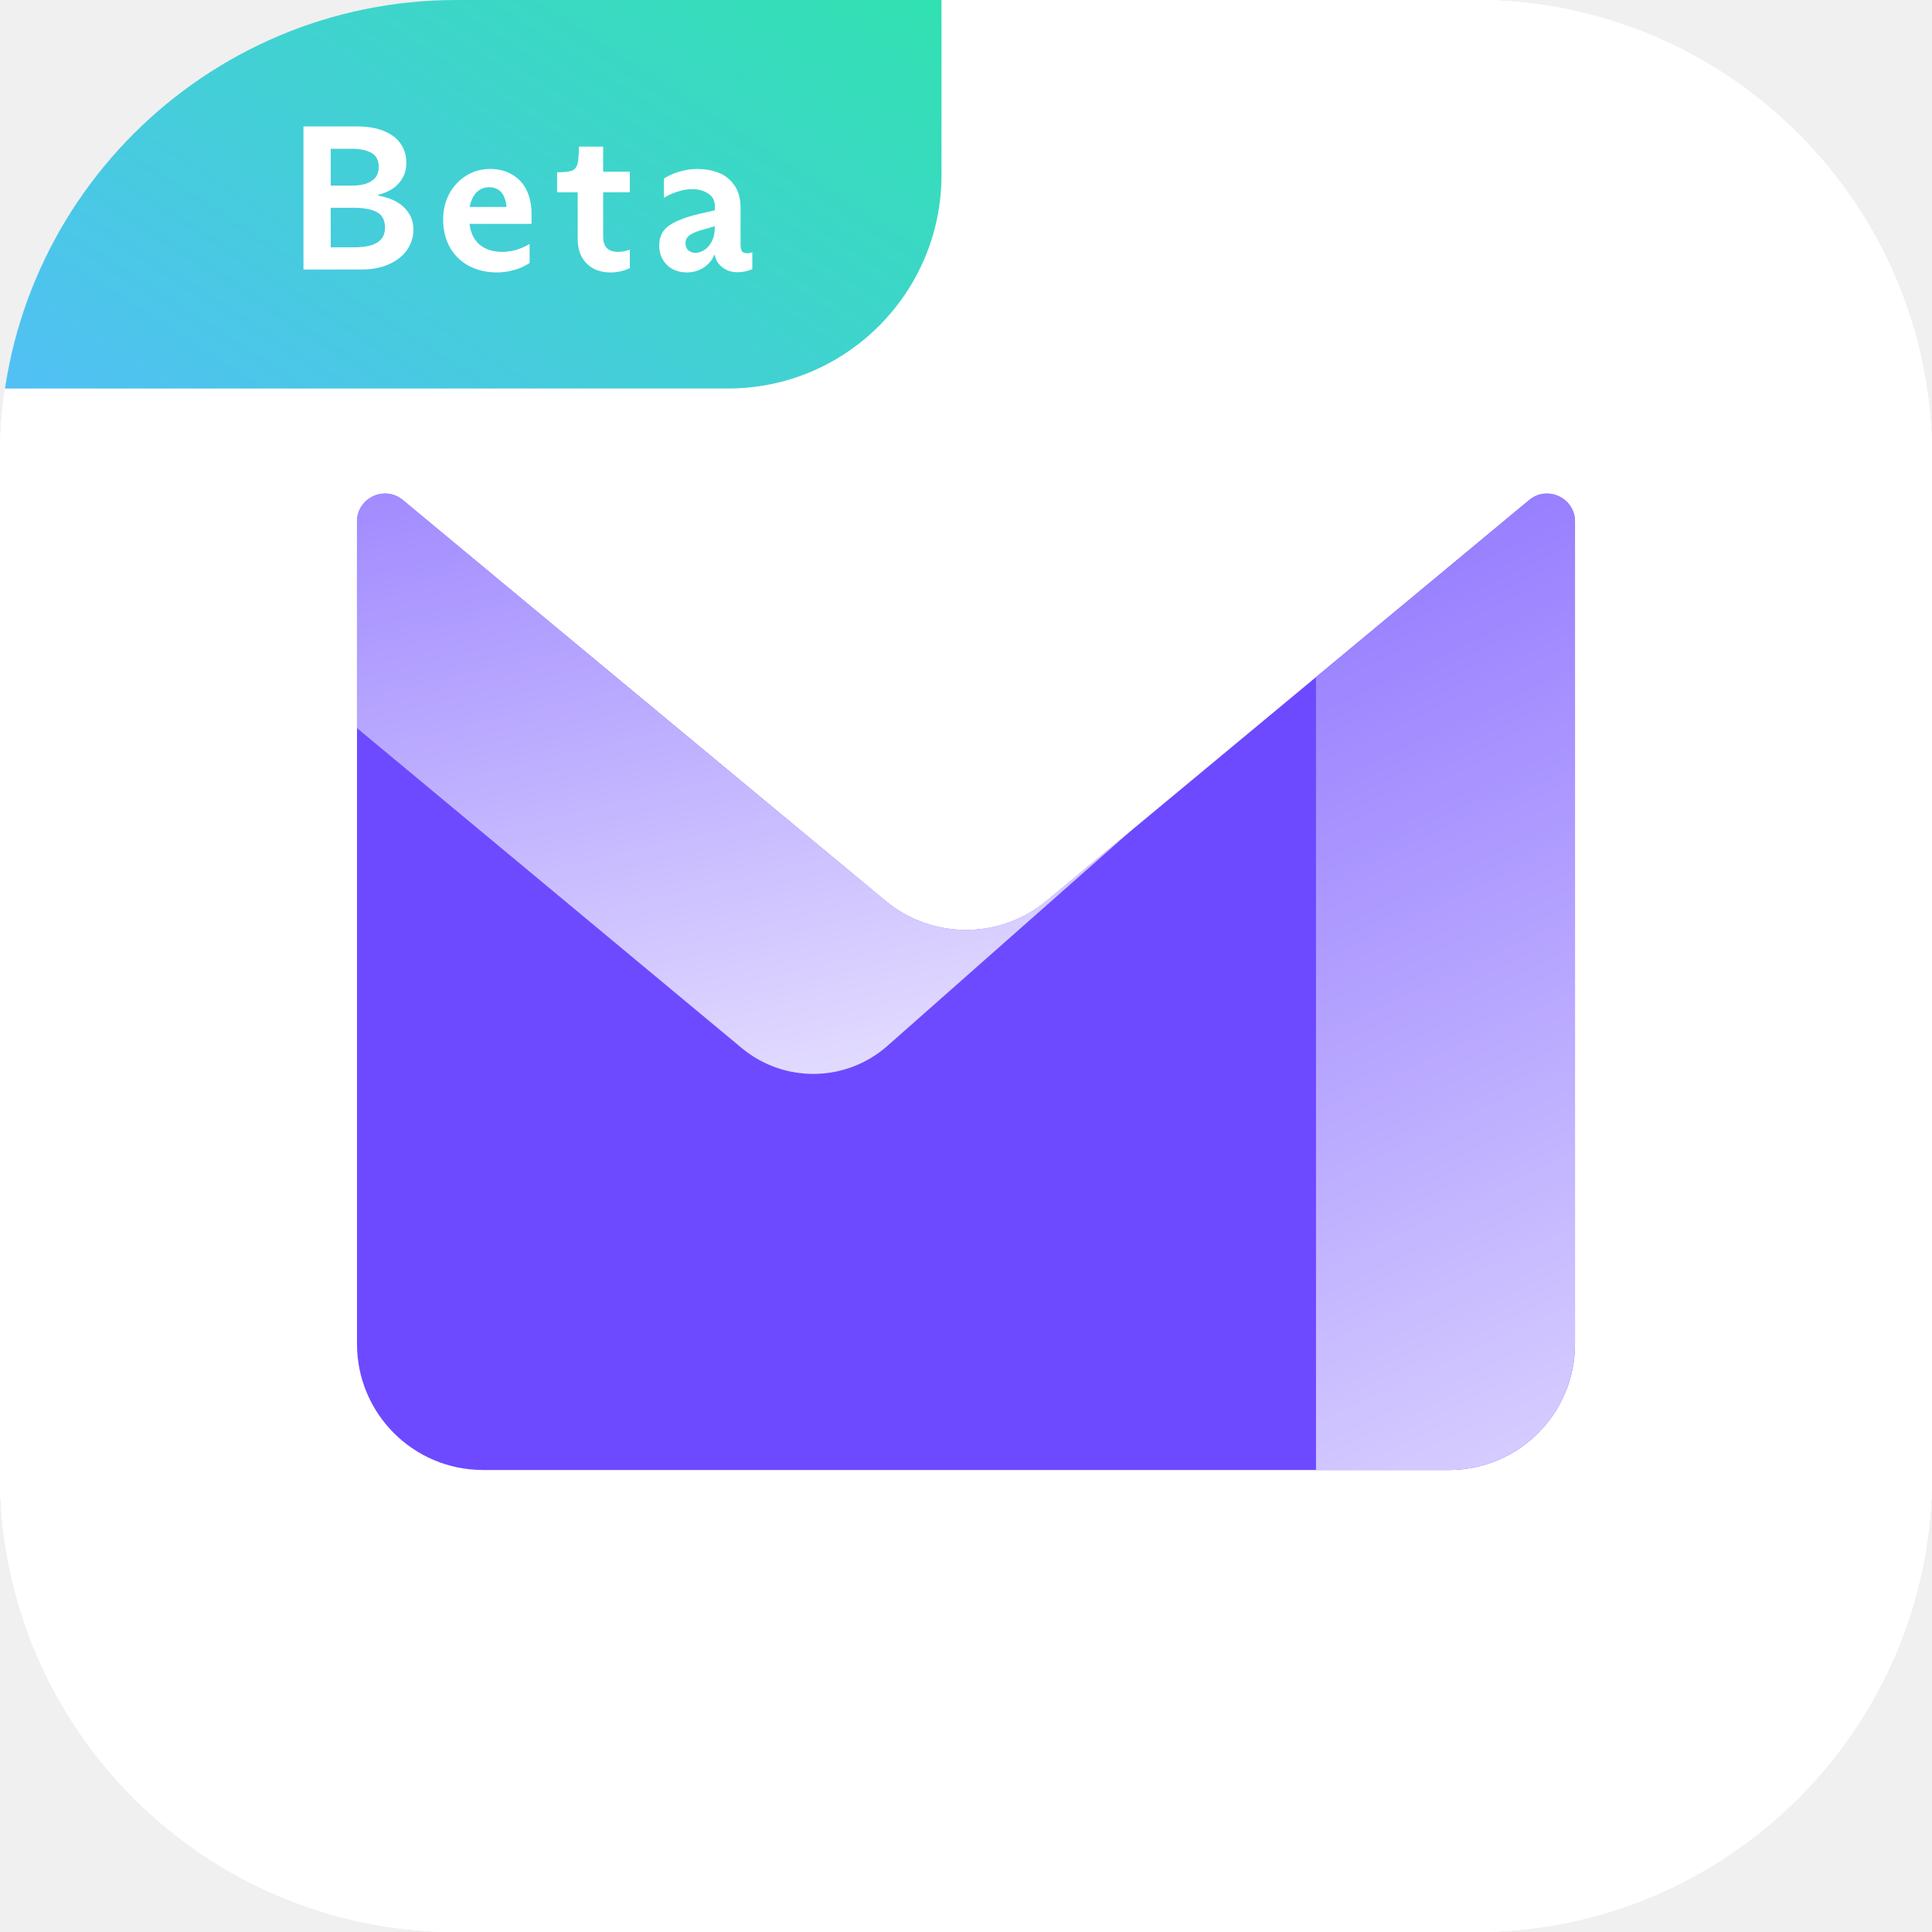
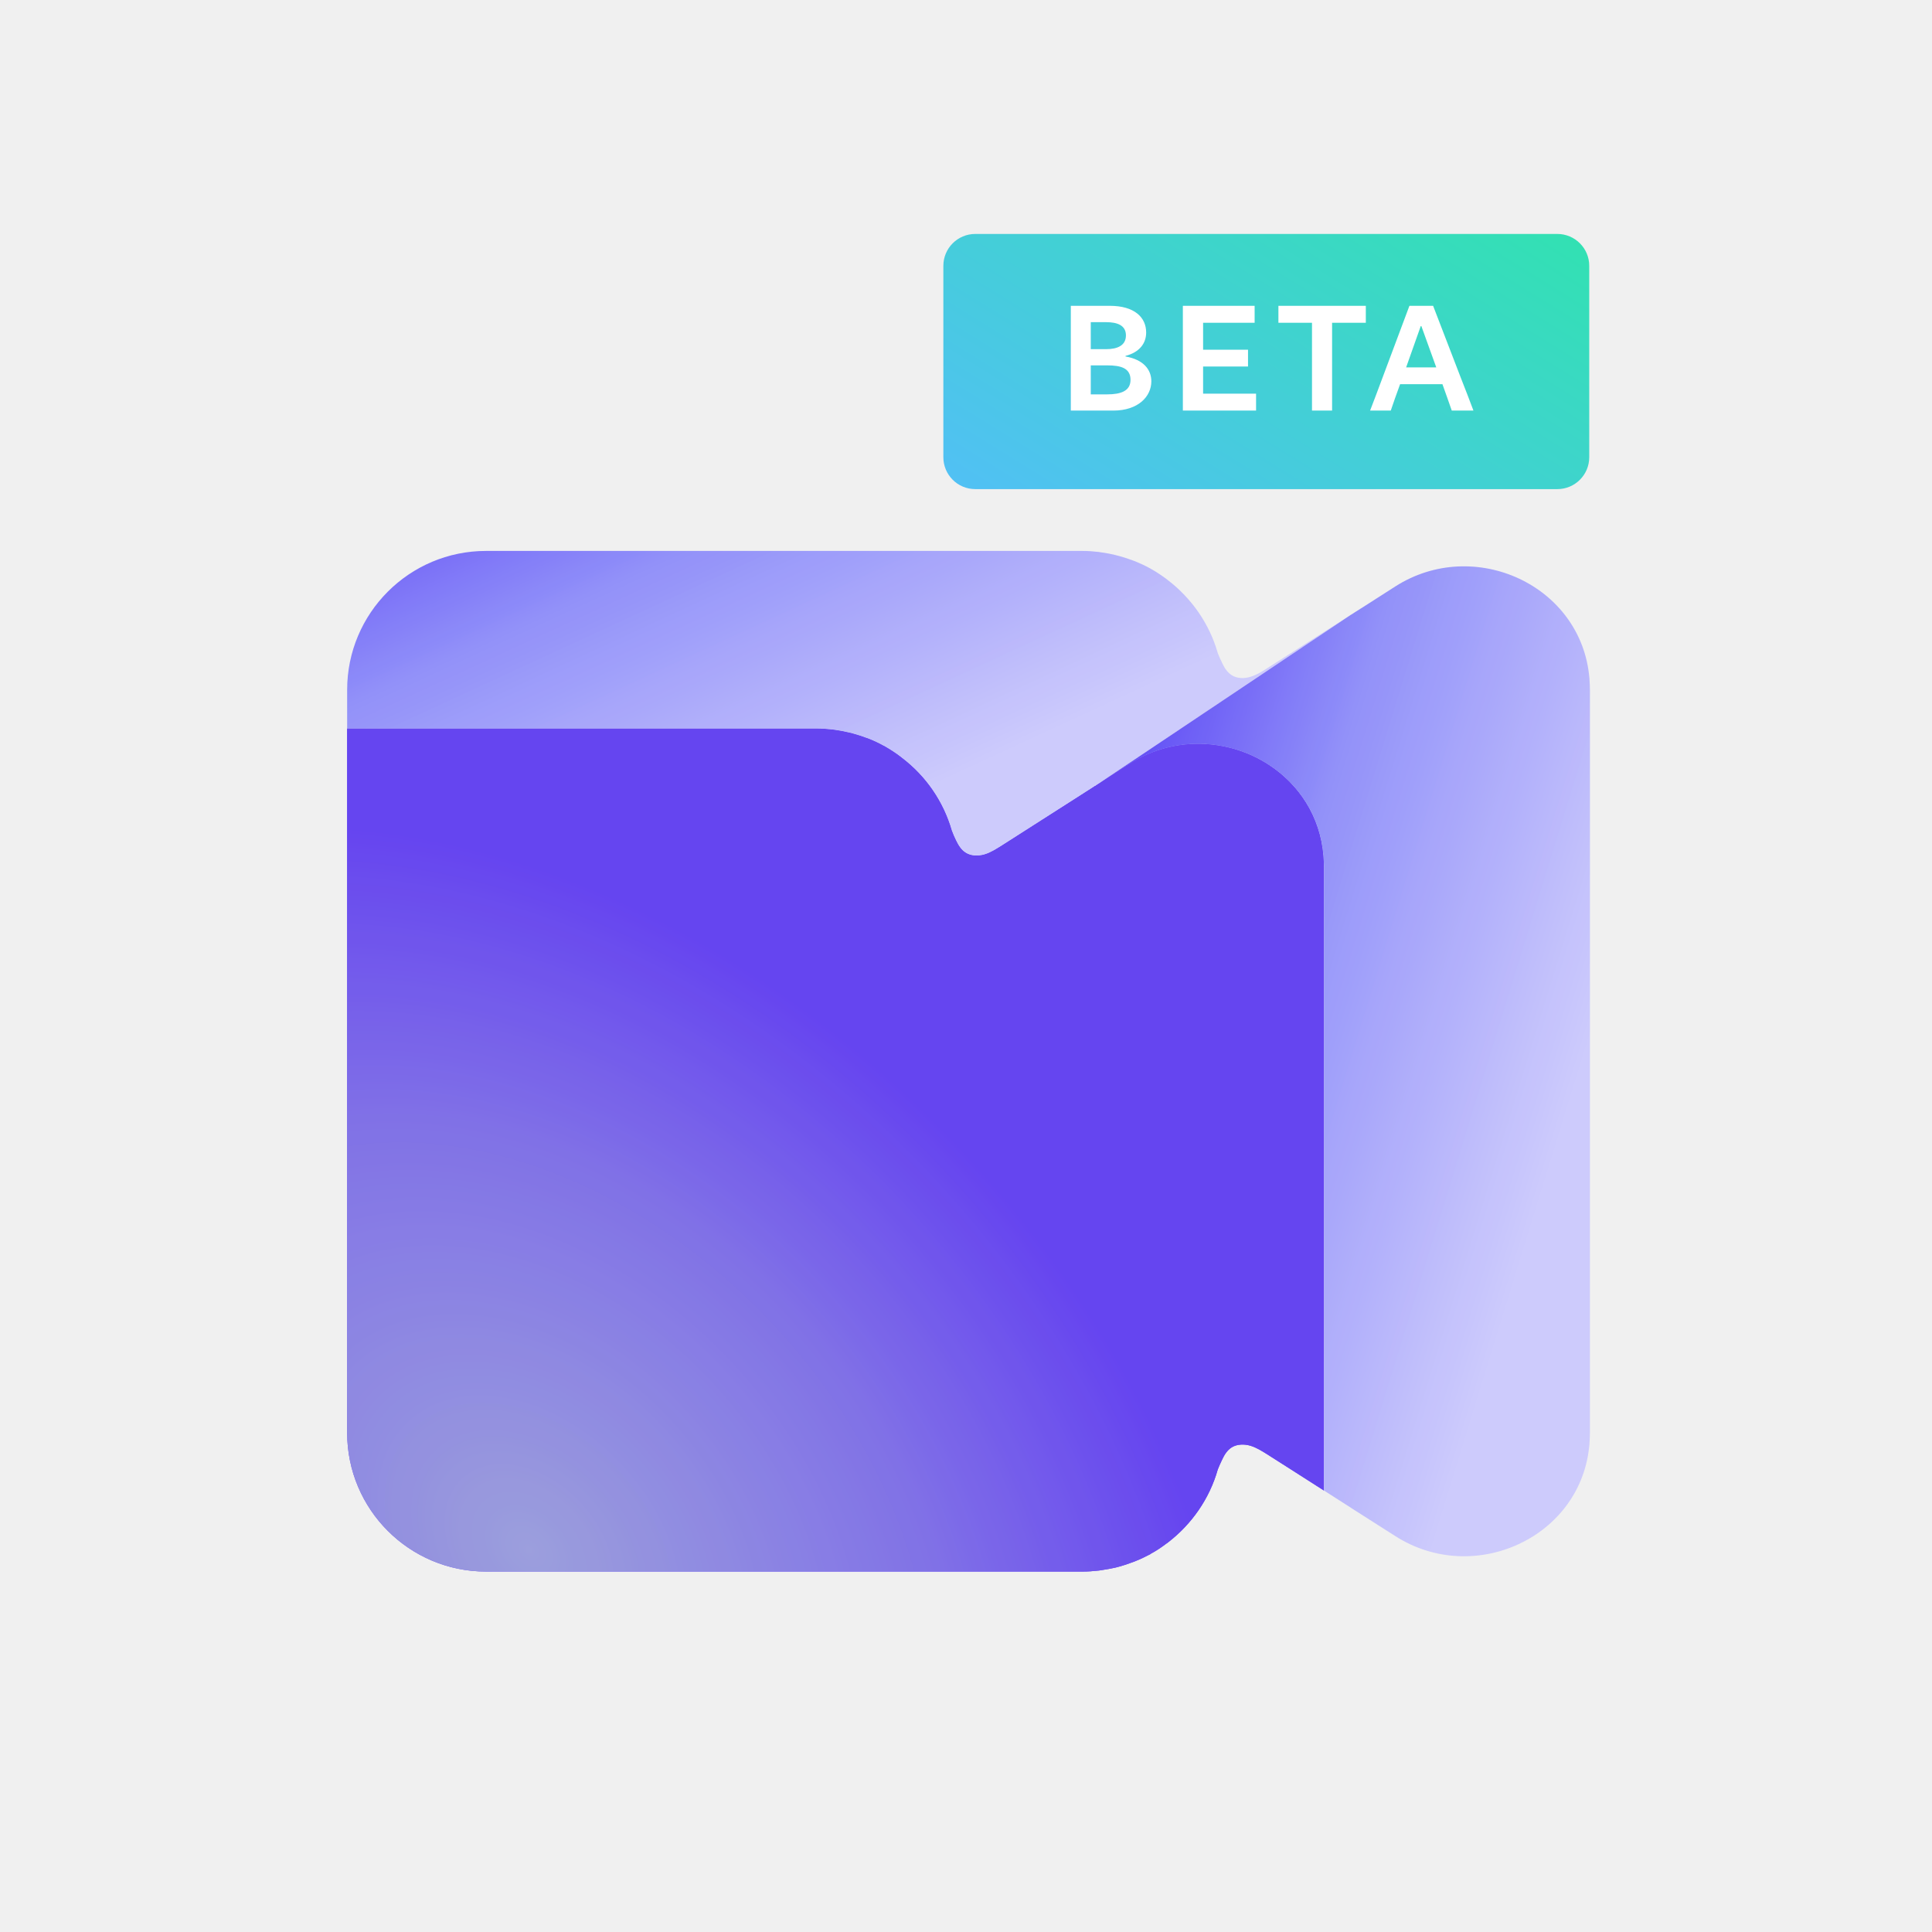
- <svg xmlns="http://www.w3.org/2000/svg" width="512" height="512" viewBox="0 0 512 512" fill="none">
-   <g clip-path="url(#clip0_2584_884)">
-     <rect width="512" height="512" rx="121" fill="white" />
-     <rect width="512" height="512" fill="#F5F5F5" />
-     <rect width="512" height="512" fill="white" />
-     <path d="M0 120.58C0 53.985 53.985 0 120.58 0H391.42C458.015 0 512 53.985 512 120.58V391.42C512 458.015 458.015 512 391.42 512H120.58C53.985 512 0 458.015 0 391.42V120.58Z" fill="white" />
-     <path fill-rule="evenodd" clip-rule="evenodd" d="M229.38 380.398C240.218 400.033 268.049 401.096 280.353 382.346L395.084 207.504C407.251 188.963 395.61 164.104 373.577 161.577L148.071 135.719C124.029 132.962 106.911 158.511 118.605 179.698L229.38 380.398Z" fill="url(#paint0_linear_2584_884)" />
-     <path fill-rule="evenodd" clip-rule="evenodd" d="M229.38 380.398C240.218 400.033 268.049 401.096 280.353 382.346L395.084 207.504C407.251 188.963 395.61 164.104 373.577 161.577L148.071 135.719C124.029 132.962 106.911 158.511 118.605 179.698L229.38 380.398Z" fill="url(#paint1_linear_2584_884)" />
-     <path fill-rule="evenodd" clip-rule="evenodd" d="M246.024 346.78L235.841 362.085C231.716 368.287 222.484 367.905 218.885 361.384L229.38 380.399C231.252 383.79 233.63 386.627 236.347 388.903L236.348 388.902C249.367 399.808 270.174 397.857 280.354 382.344L395.084 207.503C407.251 188.962 395.61 164.103 373.577 161.577L148.071 135.718C124.029 132.961 106.911 158.51 118.605 179.697L119.495 181.309L311.439 203.518C323.674 204.934 330.128 218.743 323.366 229.038L246.024 346.78Z" fill="url(#paint2_linear_2584_884)" />
-     <path fill-rule="evenodd" clip-rule="evenodd" d="M306.551 0H77.913H0.928V102.957H249.971C281.219 102.957 306.551 77.625 306.551 46.377V0Z" fill="url(#paint3_linear_2584_884)" />
-     <path d="M80.214 46.256C80.214 44.317 80.214 42.395 80.214 40.491C80.214 38.586 80.214 36.785 80.214 35.089H92.732C96.68 35.089 100.108 35.833 103.016 37.322C105.96 38.811 108.211 40.924 109.769 43.659C111.362 46.395 112.158 49.563 112.158 53.165C112.158 56.8 111.362 59.986 109.769 62.722C108.211 65.423 105.96 67.518 103.016 69.007C100.108 70.461 96.68 71.189 92.732 71.189H80.214C80.214 69.492 80.214 67.691 80.214 65.787C80.214 63.882 80.214 61.96 80.214 60.021V46.256ZM91.226 65.579C93.961 65.579 96.316 65.198 98.29 64.436C100.298 63.674 101.874 62.393 103.016 60.592C104.194 58.757 104.782 56.281 104.782 53.165C104.782 50.083 104.194 47.624 103.016 45.789C101.874 43.919 100.298 42.603 98.29 41.841C96.316 41.079 93.961 40.699 91.226 40.699H87.174V65.579H91.226Z" fill="white" />
-     <path d="M133.734 71.916C131.102 71.916 128.747 71.379 126.67 70.305C124.626 69.197 123.016 67.639 121.839 65.631C120.696 63.588 120.125 61.216 120.125 58.515C120.125 56.16 120.644 54.013 121.683 52.074C122.722 50.135 124.142 48.611 125.942 47.503C127.778 46.36 129.803 45.789 132.02 45.789C134.097 45.789 135.915 46.239 137.473 47.139C139.066 48.04 140.296 49.355 141.161 51.087C142.027 52.784 142.46 54.809 142.46 57.164V59.657H124.644V55.398H139.551L136.175 56.333C136.175 55.017 136.002 53.926 135.656 53.061C135.309 52.195 134.79 51.537 134.097 51.087C133.439 50.637 132.643 50.412 131.708 50.412C130.808 50.412 129.977 50.671 129.215 51.191C128.453 51.71 127.83 52.507 127.345 53.58C126.895 54.619 126.67 55.935 126.67 57.528C126.67 59.744 127.033 61.545 127.76 62.93C128.522 64.28 129.526 65.25 130.773 65.838C132.02 66.427 133.422 66.722 134.98 66.722C136.123 66.722 137.266 66.566 138.408 66.254C139.586 65.942 140.763 65.44 141.94 64.748V69.578C140.729 70.375 139.413 70.963 137.993 71.344C136.608 71.725 135.188 71.916 133.734 71.916Z" fill="white" />
-     <path d="M166.347 71.916C165.343 71.916 164.373 71.76 163.438 71.448C162.503 71.136 161.638 70.669 160.841 70.046C160.079 69.388 159.439 68.574 158.919 67.605H158.764V71.189H152.115V43.244C152.115 41.616 152.115 40.058 152.115 38.569C152.115 37.045 152.115 35.626 152.115 34.31H158.764V50.1H158.919C159.716 48.715 160.807 47.659 162.192 46.931C163.577 46.17 165.031 45.789 166.555 45.789C168.563 45.789 170.399 46.343 172.061 47.451C173.758 48.559 175.091 50.117 176.06 52.126C177.065 54.099 177.567 56.333 177.567 58.826C177.567 61.354 177.065 63.622 176.06 65.631C175.056 67.605 173.688 69.145 171.957 70.254C170.26 71.362 168.39 71.916 166.347 71.916ZM164.529 66.877C165.707 66.877 166.763 66.548 167.698 65.89C168.633 65.198 169.36 64.246 169.879 63.034C170.433 61.822 170.71 60.419 170.71 58.826C170.71 56.437 170.139 54.515 168.996 53.061C167.853 51.572 166.416 50.827 164.685 50.827C163.508 50.827 162.434 51.156 161.465 51.814C160.53 52.472 159.785 53.407 159.231 54.619C158.712 55.796 158.452 57.164 158.452 58.722V58.826C158.452 60.419 158.712 61.822 159.231 63.034C159.751 64.246 160.478 65.198 161.413 65.89C162.348 66.548 163.386 66.877 164.529 66.877Z" fill="white" />
-     <path d="M194.544 71.916C193.055 71.916 191.704 71.535 190.492 70.773C189.315 69.977 188.38 68.834 187.687 67.345C186.995 65.856 186.648 64.055 186.648 61.943V55.45C186.648 53.822 186.648 52.264 186.648 50.775C186.648 49.252 186.648 47.832 186.648 46.516H193.297V62.358C193.297 63.847 193.609 64.955 194.232 65.683C194.89 66.375 195.756 66.722 196.829 66.722C197.729 66.722 198.526 66.462 199.218 65.942C199.946 65.388 200.5 64.592 200.881 63.553C201.296 62.48 201.504 61.216 201.504 59.761V55.45C201.504 53.822 201.504 52.264 201.504 50.775C201.504 49.252 201.504 47.832 201.504 46.516H208.152V62.774C208.152 64.194 208.152 65.613 208.152 67.033C208.152 68.453 208.152 69.838 208.152 71.189H201.504V67.501H201.348C200.586 68.955 199.617 70.063 198.439 70.825C197.297 71.552 195.998 71.916 194.544 71.916Z" fill="white" />
-     <path d="M228.257 82.304C225.868 82.304 223.773 82.01 221.972 81.421C220.206 80.832 218.856 80.001 217.921 78.928C216.986 77.889 216.518 76.712 216.518 75.396C216.518 74.426 216.83 73.543 217.453 72.747C218.077 71.985 218.908 71.31 219.946 70.721V68.487L225.037 71.292C224.136 71.569 223.409 71.968 222.855 72.487C222.336 73.006 222.076 73.612 222.076 74.305C222.076 75.379 222.63 76.21 223.738 76.798C224.846 77.421 226.405 77.733 228.413 77.733C229.833 77.733 231.131 77.595 232.309 77.318C233.486 77.075 234.421 76.677 235.114 76.123C235.806 75.569 236.152 74.894 236.152 74.097C236.152 73.335 235.91 72.781 235.425 72.435C234.94 72.089 234.144 71.916 233.036 71.916H224.05C222.907 71.916 221.851 71.691 220.881 71.24C219.946 70.79 219.185 70.15 218.596 69.319C218.042 68.487 217.765 67.552 217.765 66.514C217.765 65.475 218.077 64.471 218.7 63.501C219.358 62.532 220.327 61.718 221.609 61.06V59.19L226.024 62.358C225.089 62.601 224.344 62.964 223.79 63.449C223.271 63.934 223.011 64.471 223.011 65.059C223.011 65.613 223.271 66.064 223.79 66.41C224.31 66.722 225.002 66.877 225.868 66.877H233.036C236.152 66.877 238.524 67.431 240.152 68.539C241.814 69.613 242.645 71.206 242.645 73.318C242.645 75.084 242.039 76.642 240.827 77.993C239.615 79.378 237.918 80.434 235.737 81.161C233.59 81.923 231.097 82.304 228.257 82.304ZM228.984 63.345C227.011 63.345 225.227 62.964 223.634 62.203C222.041 61.441 220.778 60.402 219.843 59.086C218.942 57.736 218.492 56.246 218.492 54.619C218.492 52.818 218.942 51.26 219.843 49.944C220.743 48.594 221.972 47.572 223.53 46.88C225.123 46.152 226.941 45.789 228.984 45.789C230.647 45.789 232.239 46.048 233.763 46.568C235.321 47.053 236.776 47.867 238.126 49.009V51.347C238.403 51.762 238.628 52.282 238.801 52.905C239.009 53.494 239.113 54.117 239.113 54.775C239.113 56.333 238.698 57.77 237.866 59.086C237.035 60.402 235.841 61.441 234.282 62.203C232.759 62.964 230.993 63.345 228.984 63.345ZM228.984 58.826C229.85 58.826 230.595 58.67 231.218 58.359C231.876 58.013 232.378 57.528 232.724 56.904C233.071 56.246 233.244 55.485 233.244 54.619C233.244 53.269 232.863 52.212 232.101 51.45C231.339 50.654 230.3 50.256 228.984 50.256C228.119 50.256 227.357 50.429 226.699 50.775C226.076 51.121 225.574 51.624 225.193 52.282C224.846 52.94 224.673 53.719 224.673 54.619C224.673 55.935 225.054 56.974 225.816 57.736C226.612 58.463 227.669 58.826 228.984 58.826ZM235.062 51.087L232.568 46.516H243.165V51.243L235.062 51.087Z" fill="white" />
-     <path d="M0 120.58C0 53.985 53.985 0 120.58 0H391.42C458.015 0 512 53.985 512 120.58V391.42C512 458.015 458.015 512 391.42 512H120.58C53.985 512 0 458.015 0 391.42V120.58Z" fill="white" />
-     <path d="M94.609 138.242C94.609 131.957 101.934 128.518 106.77 132.534L234.667 238.748C247.035 249.018 264.965 249.018 277.333 238.748L405.23 132.534C410.066 128.518 417.391 131.957 417.391 138.242V356.174C417.391 374.615 402.442 389.565 384 389.565H128C109.558 389.565 94.609 374.615 94.609 356.174V138.242Z" fill="#6D4AFF" />
-     <path fill-rule="evenodd" clip-rule="evenodd" d="M299.576 220.25L299.594 220.265L235.184 277.161C224.212 286.853 207.811 287.097 196.555 277.736L94.609 192.952V138.217C94.609 131.932 101.934 128.493 106.77 132.509L234.667 238.722C247.035 248.993 264.965 248.993 277.333 238.722L299.576 220.25Z" fill="url(#paint4_linear_2584_884)" />
-     <path fill-rule="evenodd" clip-rule="evenodd" d="M348.753 179.436V389.565H384C402.441 389.565 417.391 374.614 417.391 356.174V138.243C417.391 131.957 410.065 128.518 405.23 132.534L348.753 179.436Z" fill="url(#paint5_linear_2584_884)" />
-     <path fill-rule="evenodd" clip-rule="evenodd" d="M249.507 0L76.986 7.07654e-06H0V102.957L192.928 102.957C224.176 102.957 249.507 77.625 249.507 46.377V0Z" fill="url(#paint6_linear_2584_884)" />
-     <path d="M80.421 71.42C80.421 67.507 80.421 63.594 80.421 59.681V45.242C80.421 41.329 80.421 37.416 80.421 33.503H94.497C97.406 33.503 99.847 33.918 101.821 34.749C103.795 35.58 105.267 36.723 106.236 38.178C107.206 39.632 107.691 41.294 107.691 43.164C107.691 45.207 107.05 46.973 105.769 48.462C104.522 49.951 102.67 51.007 100.211 51.63V51.838C103.328 52.392 105.665 53.483 107.223 55.111C108.781 56.703 109.561 58.608 109.561 60.824C109.561 62.729 109.024 64.495 107.95 66.122C106.877 67.715 105.301 68.996 103.224 69.966C101.146 70.936 98.67 71.42 95.796 71.42H80.421ZM93.251 49.189C94.636 49.189 95.848 49.033 96.887 48.722C97.96 48.375 98.809 47.839 99.432 47.111C100.055 46.35 100.367 45.38 100.367 44.203C100.367 42.471 99.726 41.242 98.445 40.515C97.164 39.788 95.432 39.424 93.251 39.424H87.641V49.189H93.251ZM87.641 65.551H93.614C95.346 65.551 96.835 65.395 98.081 65.083C99.328 64.737 100.298 64.183 100.99 63.421C101.683 62.625 102.029 61.586 102.029 60.305C102.029 58.331 101.302 56.963 99.847 56.201C98.428 55.44 96.35 55.059 93.614 55.059H87.641V65.551Z" fill="white" />
-     <path d="M131.722 72.2C128.952 72.2 126.476 71.628 124.295 70.485C122.148 69.343 120.468 67.715 119.256 65.603C118.044 63.456 117.438 60.963 117.438 58.123C117.438 55.665 117.975 53.414 119.049 51.371C120.157 49.328 121.663 47.718 123.568 46.54C125.472 45.363 127.584 44.774 129.904 44.774C132.086 44.774 134.008 45.259 135.67 46.228C137.332 47.163 138.613 48.531 139.514 50.332C140.414 52.098 140.864 54.21 140.864 56.669V59.318H122.165V54.851H137.8L134.268 55.838C134.268 54.453 134.077 53.31 133.696 52.41C133.35 51.475 132.831 50.782 132.138 50.332C131.445 49.847 130.597 49.605 129.593 49.605C128.623 49.605 127.74 49.882 126.944 50.436C126.147 50.955 125.507 51.786 125.022 52.929C124.537 54.037 124.295 55.422 124.295 57.084C124.295 59.404 124.676 61.292 125.437 62.746C126.234 64.166 127.29 65.187 128.606 65.811C129.922 66.434 131.393 66.746 133.021 66.746C134.198 66.746 135.393 66.59 136.605 66.278C137.817 65.932 139.064 65.395 140.345 64.668V69.706C139.029 70.572 137.626 71.195 136.137 71.576C134.683 71.992 133.211 72.2 131.722 72.2Z" fill="white" />
-     <path d="M161.769 72.2C160.141 72.2 158.67 71.871 157.354 71.213C156.073 70.555 155.034 69.55 154.237 68.2C153.475 66.85 153.095 65.222 153.095 63.317V50.955H147.641V45.657C149.476 45.657 150.774 45.519 151.536 45.242C152.298 44.93 152.8 44.324 153.043 43.424C153.285 42.523 153.406 41 153.406 38.853H159.847V45.501H166.911V50.955H159.847V62.694C159.847 64.114 160.193 65.153 160.886 65.811C161.578 66.434 162.513 66.746 163.691 66.746C164.764 66.746 165.838 66.555 166.911 66.174V71.057C166.184 71.403 165.387 71.68 164.522 71.888C163.691 72.096 162.773 72.2 161.769 72.2Z" fill="white" />
-     <path d="M182.025 72.2C180.674 72.2 179.445 71.922 178.337 71.368C177.229 70.78 176.346 69.949 175.688 68.875C175.03 67.767 174.701 66.486 174.701 65.031C174.701 62.677 175.618 60.893 177.454 59.681C179.289 58.469 181.921 57.465 185.349 56.669L191.011 55.37L191.322 59.422L186.388 60.824C185.245 61.136 184.327 61.465 183.635 61.811C182.977 62.123 182.475 62.504 182.128 62.954C181.817 63.369 181.661 63.854 181.661 64.408C181.661 65.239 181.903 65.88 182.388 66.33C182.908 66.78 183.566 67.005 184.362 67.005C185.055 67.005 185.799 66.763 186.595 66.278C187.392 65.793 188.067 65.031 188.621 63.993C189.175 62.954 189.452 61.638 189.452 60.045V54.747C189.452 53.154 188.846 51.994 187.634 51.267C186.457 50.505 185.089 50.124 183.531 50.124C182.25 50.124 180.968 50.332 179.687 50.747C178.441 51.128 177.194 51.682 175.947 52.41V47.319C177.09 46.557 178.441 45.952 179.999 45.501C181.592 45.017 183.202 44.774 184.829 44.774C186.734 44.774 188.535 45.086 190.231 45.709C191.928 46.298 193.348 47.371 194.491 48.929C195.668 50.453 196.257 52.531 196.257 55.163V64.772C196.257 65.603 196.378 66.209 196.62 66.59C196.863 66.936 197.33 67.109 198.023 67.109C198.508 67.109 198.958 67.023 199.373 66.85V71.317C198.646 71.628 197.988 71.836 197.399 71.94C196.811 72.078 196.17 72.147 195.478 72.147C193.85 72.147 192.482 71.697 191.374 70.797C190.266 69.897 189.625 68.823 189.452 67.577H189.296C188.639 69.066 187.652 70.208 186.336 71.005C185.02 71.801 183.583 72.2 182.025 72.2Z" fill="white" />
+ <svg xmlns="http://www.w3.org/2000/svg" width="256" height="256" viewBox="0 0 256 256" fill="none">
+   <rect x="125" y="31" width="85.582" height="33.81" rx="4.226" fill="url(#paint0_linear_11_327)" />
+   <path d="M141.889 54.405V50.107V44.82V40.522H147.042C150.333 40.522 151.873 42.062 151.873 44.059C151.873 45.505 150.979 46.684 149.134 47.159V47.235C151.531 47.654 152.558 48.985 152.558 50.525C152.558 52.56 150.789 54.405 147.518 54.405H141.889ZM144.532 52.256H146.719C148.526 52.256 149.8 51.8 149.8 50.335C149.8 48.776 148.526 48.414 146.719 48.414H144.532V52.256ZM144.532 46.265H146.586C148.012 46.265 149.192 45.809 149.192 44.44C149.192 43.089 148.012 42.69 146.586 42.69H144.532V46.265ZM166.435 52.161V54.405H156.735V50.107V44.82V40.522H166.245V42.766H162.84H159.417V46.341H161.965H165.37V48.566H161.965H159.417V52.161H163.049H166.435ZM173.846 54.405V50.107V42.766H172.781H169.396V40.522H180.978V42.766H177.574H176.509V50.107V54.405H173.846ZM181.545 54.405C182.021 53.169 182.629 51.571 183.162 50.126L186.756 40.522H189.894L193.584 50.107C194.173 51.59 194.782 53.188 195.238 54.405H192.366C192.024 53.397 191.568 52.142 191.13 50.906H185.52C185.063 52.142 184.626 53.397 184.284 54.405H181.545ZM186.319 48.681H190.313L188.335 43.203H188.259L186.319 48.681Z" fill="white" />
+   <path d="M175.426 114.936V197.498C172.932 195.909 170.438 194.302 167.926 192.712C167.206 192.261 166.47 191.792 165.666 191.558C164.846 191.324 163.908 191.34 163.189 191.792C162.619 192.16 162.234 192.763 161.95 193.382C161.732 193.817 161.548 194.252 161.364 194.704C160.259 198.603 157.898 201.966 154.768 204.376C154.667 204.443 154.567 204.526 154.466 204.593C153.847 205.062 153.194 205.497 152.508 205.865C152.491 205.865 152.457 205.915 152.424 205.932C152.424 205.932 152.407 205.932 152.39 205.949C151.754 206.283 151.101 206.601 150.415 206.869C150.264 206.936 150.114 206.986 149.963 207.036C149.444 207.237 148.892 207.421 148.339 207.572C148.155 207.622 147.954 207.672 147.77 207.722C147.234 207.839 146.682 207.94 146.129 208.023C145.945 208.057 145.761 208.09 145.577 208.107C144.857 208.191 144.137 208.241 143.4 208.241H64.415C54.237 208.241 46 200.008 46 189.834V96.529H108.16C108.897 96.529 109.617 96.579 110.337 96.663C110.521 96.68 110.705 96.713 110.906 96.747C111.441 96.83 111.994 96.931 112.53 97.064C112.714 97.098 112.915 97.148 113.116 97.215C113.651 97.366 114.204 97.533 114.723 97.734C114.873 97.784 115.041 97.834 115.191 97.901C115.861 98.169 116.531 98.487 117.15 98.838H117.184C117.184 98.838 117.251 98.888 117.284 98.905C117.954 99.29 118.607 99.708 119.226 100.177C119.327 100.244 119.427 100.328 119.527 100.411C122.675 102.804 125.019 106.167 126.14 110.066C126.308 110.518 126.492 110.953 126.709 111.388C127.011 112.007 127.379 112.61 127.965 112.978C128.668 113.43 129.606 113.446 130.426 113.212C131.23 112.978 131.966 112.509 132.686 112.058C136.386 109.698 140.086 107.339 143.769 104.979C143.802 104.963 143.819 104.946 143.836 104.929L143.953 104.862C143.953 104.862 143.986 104.862 144.003 104.829C144.355 104.611 144.706 104.377 145.075 104.143H145.108C145.326 103.975 145.543 103.842 145.778 103.691C147.05 102.871 148.339 102.068 149.645 101.231C155.622 97.416 162.854 97.901 168.127 101.348C172.078 103.925 174.924 108.125 175.359 113.413C175.393 113.915 175.426 114.417 175.426 114.936Z" fill="#6D4AFF" />
+   <path d="M175.426 114.936V197.498C172.932 195.909 170.438 194.302 167.926 192.712C167.206 192.261 166.47 191.792 165.666 191.558C164.846 191.324 163.908 191.34 163.189 191.792C162.619 192.16 162.234 192.763 161.95 193.382C161.732 193.817 161.548 194.252 161.364 194.704C160.259 198.603 157.898 201.966 154.768 204.376C154.667 204.443 154.567 204.526 154.466 204.593C153.847 205.062 153.194 205.497 152.508 205.865C152.491 205.865 152.457 205.915 152.424 205.932C152.424 205.932 152.407 205.932 152.39 205.949C151.754 206.283 151.101 206.601 150.415 206.869C150.264 206.936 150.114 206.986 149.963 207.036C149.444 207.237 148.892 207.421 148.339 207.572C148.155 207.622 147.954 207.672 147.77 207.722C147.234 207.839 146.682 207.94 146.129 208.023C145.945 208.057 145.761 208.09 145.577 208.107C144.857 208.191 144.137 208.241 143.4 208.241H64.415C54.237 208.241 46 200.008 46 189.834V96.529H108.16C108.897 96.529 109.617 96.579 110.337 96.663C110.521 96.68 110.705 96.713 110.906 96.747C111.441 96.83 111.994 96.931 112.53 97.064C112.714 97.098 112.915 97.148 113.116 97.215C113.651 97.366 114.204 97.533 114.723 97.734C114.873 97.784 115.041 97.834 115.191 97.901C115.861 98.169 116.531 98.487 117.15 98.838H117.184C117.184 98.838 117.251 98.888 117.284 98.905C117.954 99.29 118.607 99.708 119.226 100.177C119.327 100.244 119.427 100.328 119.527 100.411C122.675 102.804 125.019 106.167 126.14 110.066C126.308 110.518 126.492 110.953 126.709 111.388C127.011 112.007 127.379 112.61 127.965 112.978C128.668 113.43 129.606 113.446 130.426 113.212C131.23 112.978 131.966 112.509 132.686 112.058C136.386 109.698 140.086 107.339 143.769 104.979C143.802 104.963 143.819 104.946 143.836 104.929L143.953 104.862C143.953 104.862 143.986 104.862 144.003 104.829C144.355 104.611 144.706 104.377 145.075 104.143H145.108C145.326 103.975 145.543 103.842 145.778 103.691C147.05 102.871 148.339 102.068 149.645 101.231C155.622 97.416 162.854 97.901 168.127 101.348C172.078 103.925 174.924 108.125 175.359 113.413C175.393 113.915 175.426 114.417 175.426 114.936Z" fill="url(#paint1_radial_11_327)" />
+   <g style="mix-blend-mode:multiply">
+     <path d="M175.426 114.936V197.498C172.932 195.909 170.438 194.302 167.926 192.712C167.206 192.261 166.47 191.792 165.666 191.558C164.846 191.324 163.908 191.34 163.189 191.792C162.619 192.16 162.234 192.763 161.95 193.382C161.732 193.817 161.548 194.252 161.364 194.704C160.259 198.603 157.898 201.966 154.768 204.376C154.667 204.443 154.567 204.526 154.466 204.593C153.847 205.062 153.194 205.497 152.508 205.865C152.491 205.865 152.457 205.915 152.424 205.932C152.424 205.932 152.407 205.932 152.39 205.949C151.754 206.283 151.101 206.601 150.415 206.869C150.264 206.936 150.114 206.986 149.963 207.036C149.444 207.237 148.892 207.421 148.339 207.572C148.155 207.622 147.954 207.672 147.77 207.722C147.234 207.839 146.682 207.94 146.129 208.023C145.945 208.057 145.761 208.09 145.577 208.107C144.857 208.191 144.137 208.241 143.4 208.241H64.415C54.237 208.241 46 200.008 46 189.834V96.529H108.16C108.897 96.529 109.617 96.579 110.337 96.663C110.521 96.68 110.705 96.713 110.906 96.747C111.441 96.83 111.994 96.931 112.53 97.064C112.714 97.098 112.915 97.148 113.116 97.215C113.651 97.366 114.204 97.533 114.723 97.734C114.873 97.784 115.041 97.834 115.191 97.901C115.861 98.169 116.531 98.487 117.15 98.838H117.184C117.184 98.838 117.251 98.888 117.284 98.905C117.954 99.29 118.607 99.708 119.226 100.177C119.327 100.244 119.427 100.328 119.527 100.411C122.675 102.804 125.019 106.167 126.14 110.066C126.308 110.518 126.492 110.953 126.709 111.388C127.011 112.007 127.379 112.61 127.965 112.978C128.668 113.43 129.606 113.446 130.426 113.212C131.23 112.978 131.966 112.509 132.686 112.058C136.386 109.698 140.086 107.339 143.769 104.979C143.802 104.963 143.819 104.946 143.836 104.929L143.953 104.862C143.953 104.862 143.986 104.862 144.003 104.829C144.355 104.611 144.706 104.377 145.075 104.143H145.108C145.326 103.975 145.543 103.842 145.778 103.691C147.05 102.871 148.339 102.068 149.645 101.231C155.622 97.416 162.854 97.901 168.127 101.348C172.078 103.925 174.924 108.125 175.359 113.413C175.393 113.915 175.426 114.417 175.426 114.936Z" fill="#1B1340" fill-opacity="0.1" />
+   </g>
+   <path opacity="0.2" d="M175.426 114.936V197.498C172.932 195.909 170.438 194.302 167.926 192.712C167.206 192.261 166.47 191.792 165.666 191.558C164.846 191.324 163.908 191.34 163.189 191.792C162.619 192.16 162.234 192.763 161.95 193.382C161.732 193.817 161.548 194.252 161.364 194.704C160.259 198.603 157.898 201.966 154.768 204.376C154.667 204.443 154.567 204.526 154.466 204.593C153.847 205.062 153.194 205.497 152.508 205.865C152.491 205.865 152.457 205.915 152.424 205.932C152.424 205.932 152.407 205.932 152.39 205.949C151.754 206.283 151.101 206.601 150.415 206.869C150.264 206.936 150.114 206.986 149.963 207.036C149.444 207.237 148.892 207.421 148.339 207.572C148.155 207.622 147.954 207.672 147.77 207.722C147.234 207.839 146.682 207.94 146.129 208.023C145.945 208.057 145.761 208.09 145.577 208.107C144.857 208.191 144.137 208.241 143.4 208.241H64.415C54.237 208.241 46 200.008 46 189.834V96.529H108.16C108.897 96.529 109.617 96.579 110.337 96.663C110.521 96.68 110.705 96.713 110.906 96.747C111.441 96.83 111.994 96.931 112.53 97.064C112.714 97.098 112.915 97.148 113.116 97.215C113.651 97.366 114.204 97.533 114.723 97.734C114.873 97.784 115.041 97.834 115.191 97.901C115.861 98.169 116.531 98.487 117.15 98.838H117.184C117.184 98.838 117.251 98.888 117.284 98.905C117.954 99.29 118.607 99.708 119.226 100.177C119.327 100.244 119.427 100.328 119.527 100.411C122.675 102.804 125.019 106.167 126.14 110.066C126.308 110.518 126.492 110.953 126.709 111.388C127.011 112.007 127.379 112.61 127.965 112.978C128.668 113.43 129.606 113.446 130.426 113.212C131.23 112.978 131.966 112.509 132.686 112.058C136.386 109.698 140.086 107.339 143.769 104.979C143.802 104.963 143.819 104.946 143.836 104.929L143.953 104.862C143.953 104.862 143.986 104.862 144.003 104.829C144.355 104.611 144.706 104.377 145.075 104.143H145.108C145.326 103.975 145.543 103.842 145.778 103.691C147.05 102.871 148.339 102.068 149.645 101.231C155.622 97.416 162.854 97.901 168.127 101.348C172.078 103.925 174.924 108.125 175.359 113.413C175.393 113.915 175.426 114.417 175.426 114.936Z" fill="#6D4AFF" />
+   <path d="M179.009 81.45L145.778 103.689C145.543 103.84 145.326 103.973 145.108 104.124H145.075C144.706 104.375 144.355 104.609 144.003 104.827C143.986 104.844 143.97 104.844 143.953 104.86L143.836 104.927C143.836 104.927 143.802 104.961 143.769 104.977C140.086 107.337 136.386 109.696 132.686 112.056C131.966 112.507 131.23 112.976 130.426 113.21C129.606 113.445 128.668 113.428 127.965 112.976C127.379 112.608 127.011 112.005 126.709 111.386C126.492 110.951 126.308 110.516 126.14 110.064C125.019 106.166 122.675 102.802 119.527 100.409C119.427 100.326 119.327 100.242 119.226 100.175C118.607 99.707 117.954 99.288 117.284 98.903C117.251 98.903 117.217 98.853 117.184 98.836H117.15C116.531 98.485 115.861 98.167 115.191 97.899C115.041 97.832 114.873 97.782 114.723 97.732C114.204 97.531 113.651 97.364 113.116 97.213C112.915 97.146 112.714 97.096 112.53 97.063C111.994 96.929 111.441 96.828 110.906 96.745C110.705 96.711 110.521 96.678 110.337 96.661C109.617 96.577 108.897 96.527 108.16 96.527H46V91.407C46 81.25 54.237 73 64.415 73H143.4C144.137 73 144.857 73.05 145.577 73.134C145.761 73.167 145.945 73.201 146.129 73.218C146.682 73.301 147.234 73.402 147.77 73.535C147.954 73.586 148.155 73.636 148.339 73.686C148.892 73.837 149.444 74.021 149.963 74.205C150.114 74.272 150.264 74.322 150.415 74.372C151.101 74.657 151.754 74.958 152.39 75.309C152.407 75.309 152.424 75.326 152.424 75.326C152.457 75.343 152.491 75.359 152.508 75.376C153.194 75.761 153.847 76.196 154.466 76.648C154.567 76.731 154.667 76.799 154.768 76.882C157.898 79.292 160.259 82.655 161.364 86.537C161.548 86.989 161.732 87.441 161.95 87.859C162.234 88.478 162.619 89.081 163.189 89.449C163.908 89.917 164.846 89.934 165.666 89.683C166.47 89.449 167.206 88.997 167.926 88.529C171.626 86.186 175.309 83.81 179.009 81.45Z" fill="url(#paint2_linear_11_327)" />
+   <path d="M210.674 91.409V189.834C210.674 190.353 210.64 190.855 210.607 191.357C209.585 203.706 195.322 210.216 184.892 203.539L179.083 199.841C179.083 199.841 179.049 199.808 179.016 199.791C177.827 199.021 176.622 198.268 175.433 197.498V114.936C175.433 114.417 175.4 113.915 175.366 113.413C174.931 108.125 172.085 103.925 168.134 101.348C162.861 97.901 155.629 97.416 149.652 101.231C148.346 102.068 147.057 102.871 145.785 103.691L179.016 81.453L179.083 81.419L179.518 81.135C180.02 80.817 180.523 80.499 181.025 80.181C182.297 79.361 183.586 78.541 184.892 77.704C195.322 71.044 209.585 77.537 210.607 89.886C210.64 90.388 210.674 90.89 210.674 91.409Z" fill="url(#paint3_linear_11_327)" />
+   <g style="mix-blend-mode:multiply" opacity="0.1">
+     <path d="M145.791 103.691L145.777 103.701C145.543 103.851 145.326 103.985 145.108 104.135H145.074C144.706 104.386 144.354 104.621 144.003 104.839C143.986 104.855 143.97 104.855 143.953 104.872L143.836 104.939C143.834 104.941 143.801 104.973 143.769 104.989C140.086 107.348 136.386 109.708 132.687 112.067C131.967 112.519 131.229 112.987 130.426 113.221C129.605 113.456 128.668 113.439 127.965 112.987C127.379 112.619 127.01 112.017 126.709 111.398C126.491 110.963 126.308 110.528 126.141 110.076C125.019 106.177 122.675 102.814 119.527 100.421C119.427 100.337 119.327 100.253 119.227 100.186C118.607 99.718 117.954 99.3 117.284 98.915C117.251 98.915 117.217 98.864 117.184 98.847H117.15C116.531 98.496 115.861 98.179 115.191 97.911C115.041 97.844 114.873 97.793 114.723 97.743C114.204 97.542 113.651 97.375 113.115 97.224C112.914 97.157 112.713 97.107 112.529 97.074C111.994 96.94 111.441 96.84 110.905 96.757C110.705 96.723 110.521 96.689 110.337 96.673C109.617 96.589 108.897 96.539 108.16 96.539H46V91.418C46 81.261 54.237 73.012 64.415 73.011H143.4C144.137 73.011 144.857 73.062 145.577 73.145C145.761 73.179 145.945 73.213 146.129 73.229C146.681 73.313 147.234 73.413 147.77 73.547C147.954 73.597 148.155 73.648 148.339 73.698C148.891 73.849 149.444 74.032 149.963 74.217C150.114 74.284 150.264 74.333 150.415 74.383C151.101 74.668 151.754 74.97 152.391 75.321C152.407 75.321 152.424 75.338 152.424 75.338C152.457 75.354 152.491 75.371 152.508 75.388C153.194 75.772 153.847 76.207 154.467 76.659C154.567 76.743 154.667 76.81 154.768 76.893C157.898 79.303 160.259 82.666 161.364 86.549C161.548 87 161.733 87.453 161.95 87.871C162.235 88.49 162.619 89.093 163.188 89.461C163.908 89.929 164.846 89.946 165.666 89.695C166.47 89.461 167.207 89.008 167.927 88.54C171.626 86.197 175.309 83.821 179.009 81.462L164.713 91.029L179.013 81.46L179.079 81.425L179.515 81.141C180.017 80.823 180.519 80.505 181.021 80.187C182.294 79.367 183.583 78.547 184.889 77.711C195.318 71.051 209.582 77.544 210.604 89.893C210.637 90.395 210.67 90.897 210.67 91.416V189.842C210.67 190.36 210.637 190.862 210.604 191.364C209.582 203.713 195.318 210.222 184.889 203.546L179.079 199.848C179.079 199.848 179.046 199.814 179.013 199.798C177.824 199.028 176.618 198.275 175.43 197.506V114.943C175.43 114.424 175.397 113.922 175.363 113.42C174.928 108.132 172.082 103.932 168.131 101.355C162.857 97.908 155.625 97.423 149.648 101.238C148.346 102.073 147.06 102.873 145.791 103.691Z" fill="#6D4AFF" />
  </g>
  <defs>
-     <linearGradient id="paint0_linear_2584_884" x1="271.516" y1="-22.234" x2="281.219" y2="307.652" gradientUnits="userSpaceOnUse">
-       <stop offset="0.989" stop-color="#6D4AFF" />
-     </linearGradient>
-     <linearGradient id="paint1_linear_2584_884" x1="273.413" y1="23.434" x2="192.783" y2="370.587" gradientUnits="userSpaceOnUse">
-       <stop offset="0.48" stop-color="#24ECC6" stop-opacity="0" />
-       <stop offset="0.994" stop-color="#24ECC6" />
-     </linearGradient>
-     <linearGradient id="paint2_linear_2584_884" x1="300.083" y1="408.622" x2="121.309" y2="102.902" gradientUnits="userSpaceOnUse">
-       <stop offset="0.066" stop-color="#ABFFEF" />
-       <stop offset="0.45" stop-color="#CAC9FF" />
-       <stop offset="1" stop-color="#6D4AFF" />
-     </linearGradient>
-     <linearGradient id="paint3_linear_2584_884" x1="50.799" y1="191.072" x2="173.512" y2="-32.429" gradientUnits="userSpaceOnUse">
-       <stop stop-color="#3F97E5" />
-       <stop offset="1" stop-color="#C1B2FF" />
-     </linearGradient>
-     <linearGradient id="paint4_linear_2584_884" x1="338.087" y1="257.366" x2="264.512" y2="-56.736" gradientUnits="userSpaceOnUse">
-       <stop stop-color="#E2DBFF" />
-       <stop offset="1" stop-color="#6D4AFF" />
-     </linearGradient>
-     <linearGradient id="paint5_linear_2584_884" x1="515.71" y1="559.768" x2="264.628" y2="23.403" gradientUnits="userSpaceOnUse">
-       <stop offset="0.271" stop-color="#E2DBFF" />
-       <stop offset="1" stop-color="#6D4AFF" />
-     </linearGradient>
-     <linearGradient id="paint6_linear_2584_884" x1="38.812" y1="165.101" x2="182.136" y2="-56.492" gradientUnits="userSpaceOnUse">
+     <linearGradient id="paint0_linear_11_327" x1="138.313" y1="85.218" x2="184.511" y2="10.614" gradientUnits="userSpaceOnUse">
      <stop stop-color="#56BBFF" />
      <stop offset="1" stop-color="#30E3AE" />
    </linearGradient>
-     <clipPath id="clip0_2584_884">
-       <rect width="512" height="512" rx="121" fill="white" />
-     </clipPath>
+     <radialGradient id="paint1_radial_11_327" cx="0" cy="0" r="1" gradientTransform="matrix(55.9124 -97.2975 119.471 91.3076 69.5646 205.37)" gradientUnits="userSpaceOnUse">
+       <stop stop-color="#B8C6E5" />
+       <stop offset="0.419" stop-color="#9388F2" />
+       <stop offset="0.716" stop-color="#6D4AFF" />
+     </radialGradient>
+     <linearGradient id="paint2_linear_11_327" x1="55.421" y1="59.425" x2="88.851" y2="131.8" gradientUnits="userSpaceOnUse">
+       <stop stop-color="#6652F5" />
+       <stop offset="0.338" stop-color="#9A9CF9" />
+       <stop offset="0.869" stop-color="#D9DAFC" />
+     </linearGradient>
+     <linearGradient id="paint3_linear_11_327" x1="159.793" y1="64.665" x2="237.002" y2="88.46" gradientUnits="userSpaceOnUse">
+       <stop stop-color="#6652F5" />
+       <stop offset="0.338" stop-color="#9A9CF9" />
+       <stop offset="0.869" stop-color="#D9DAFC" />
+     </linearGradient>
  </defs>
</svg>
